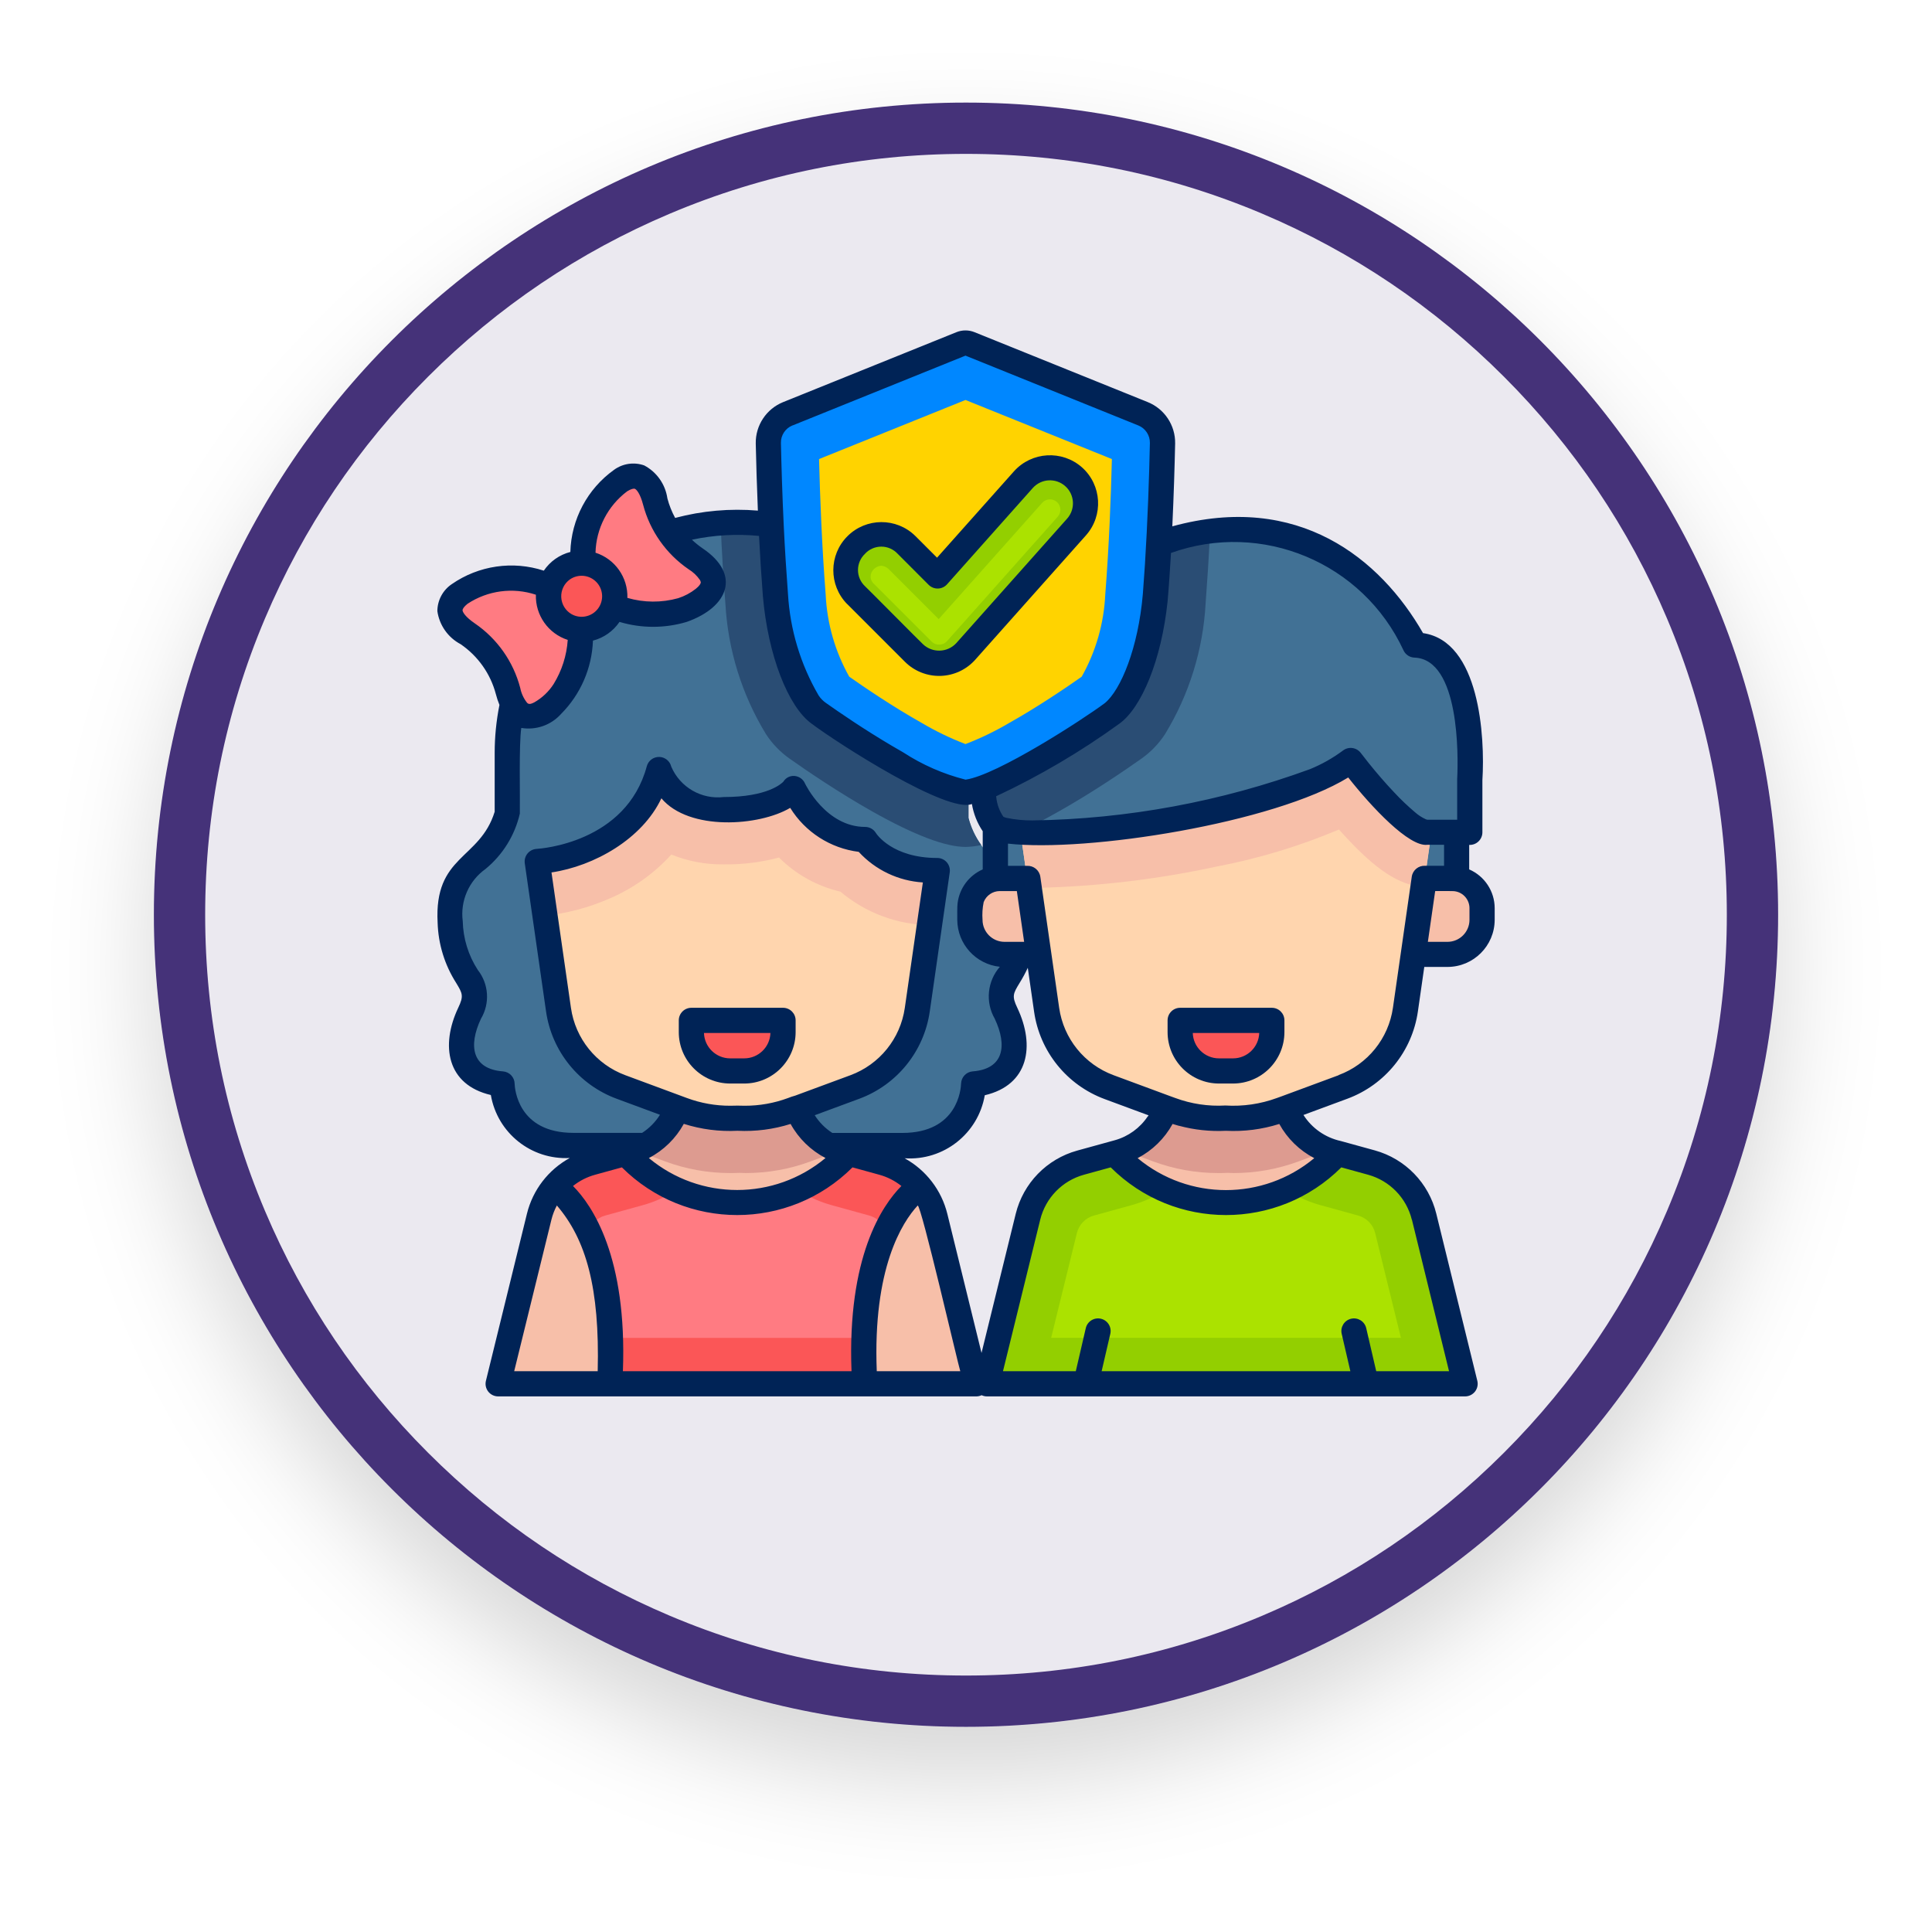
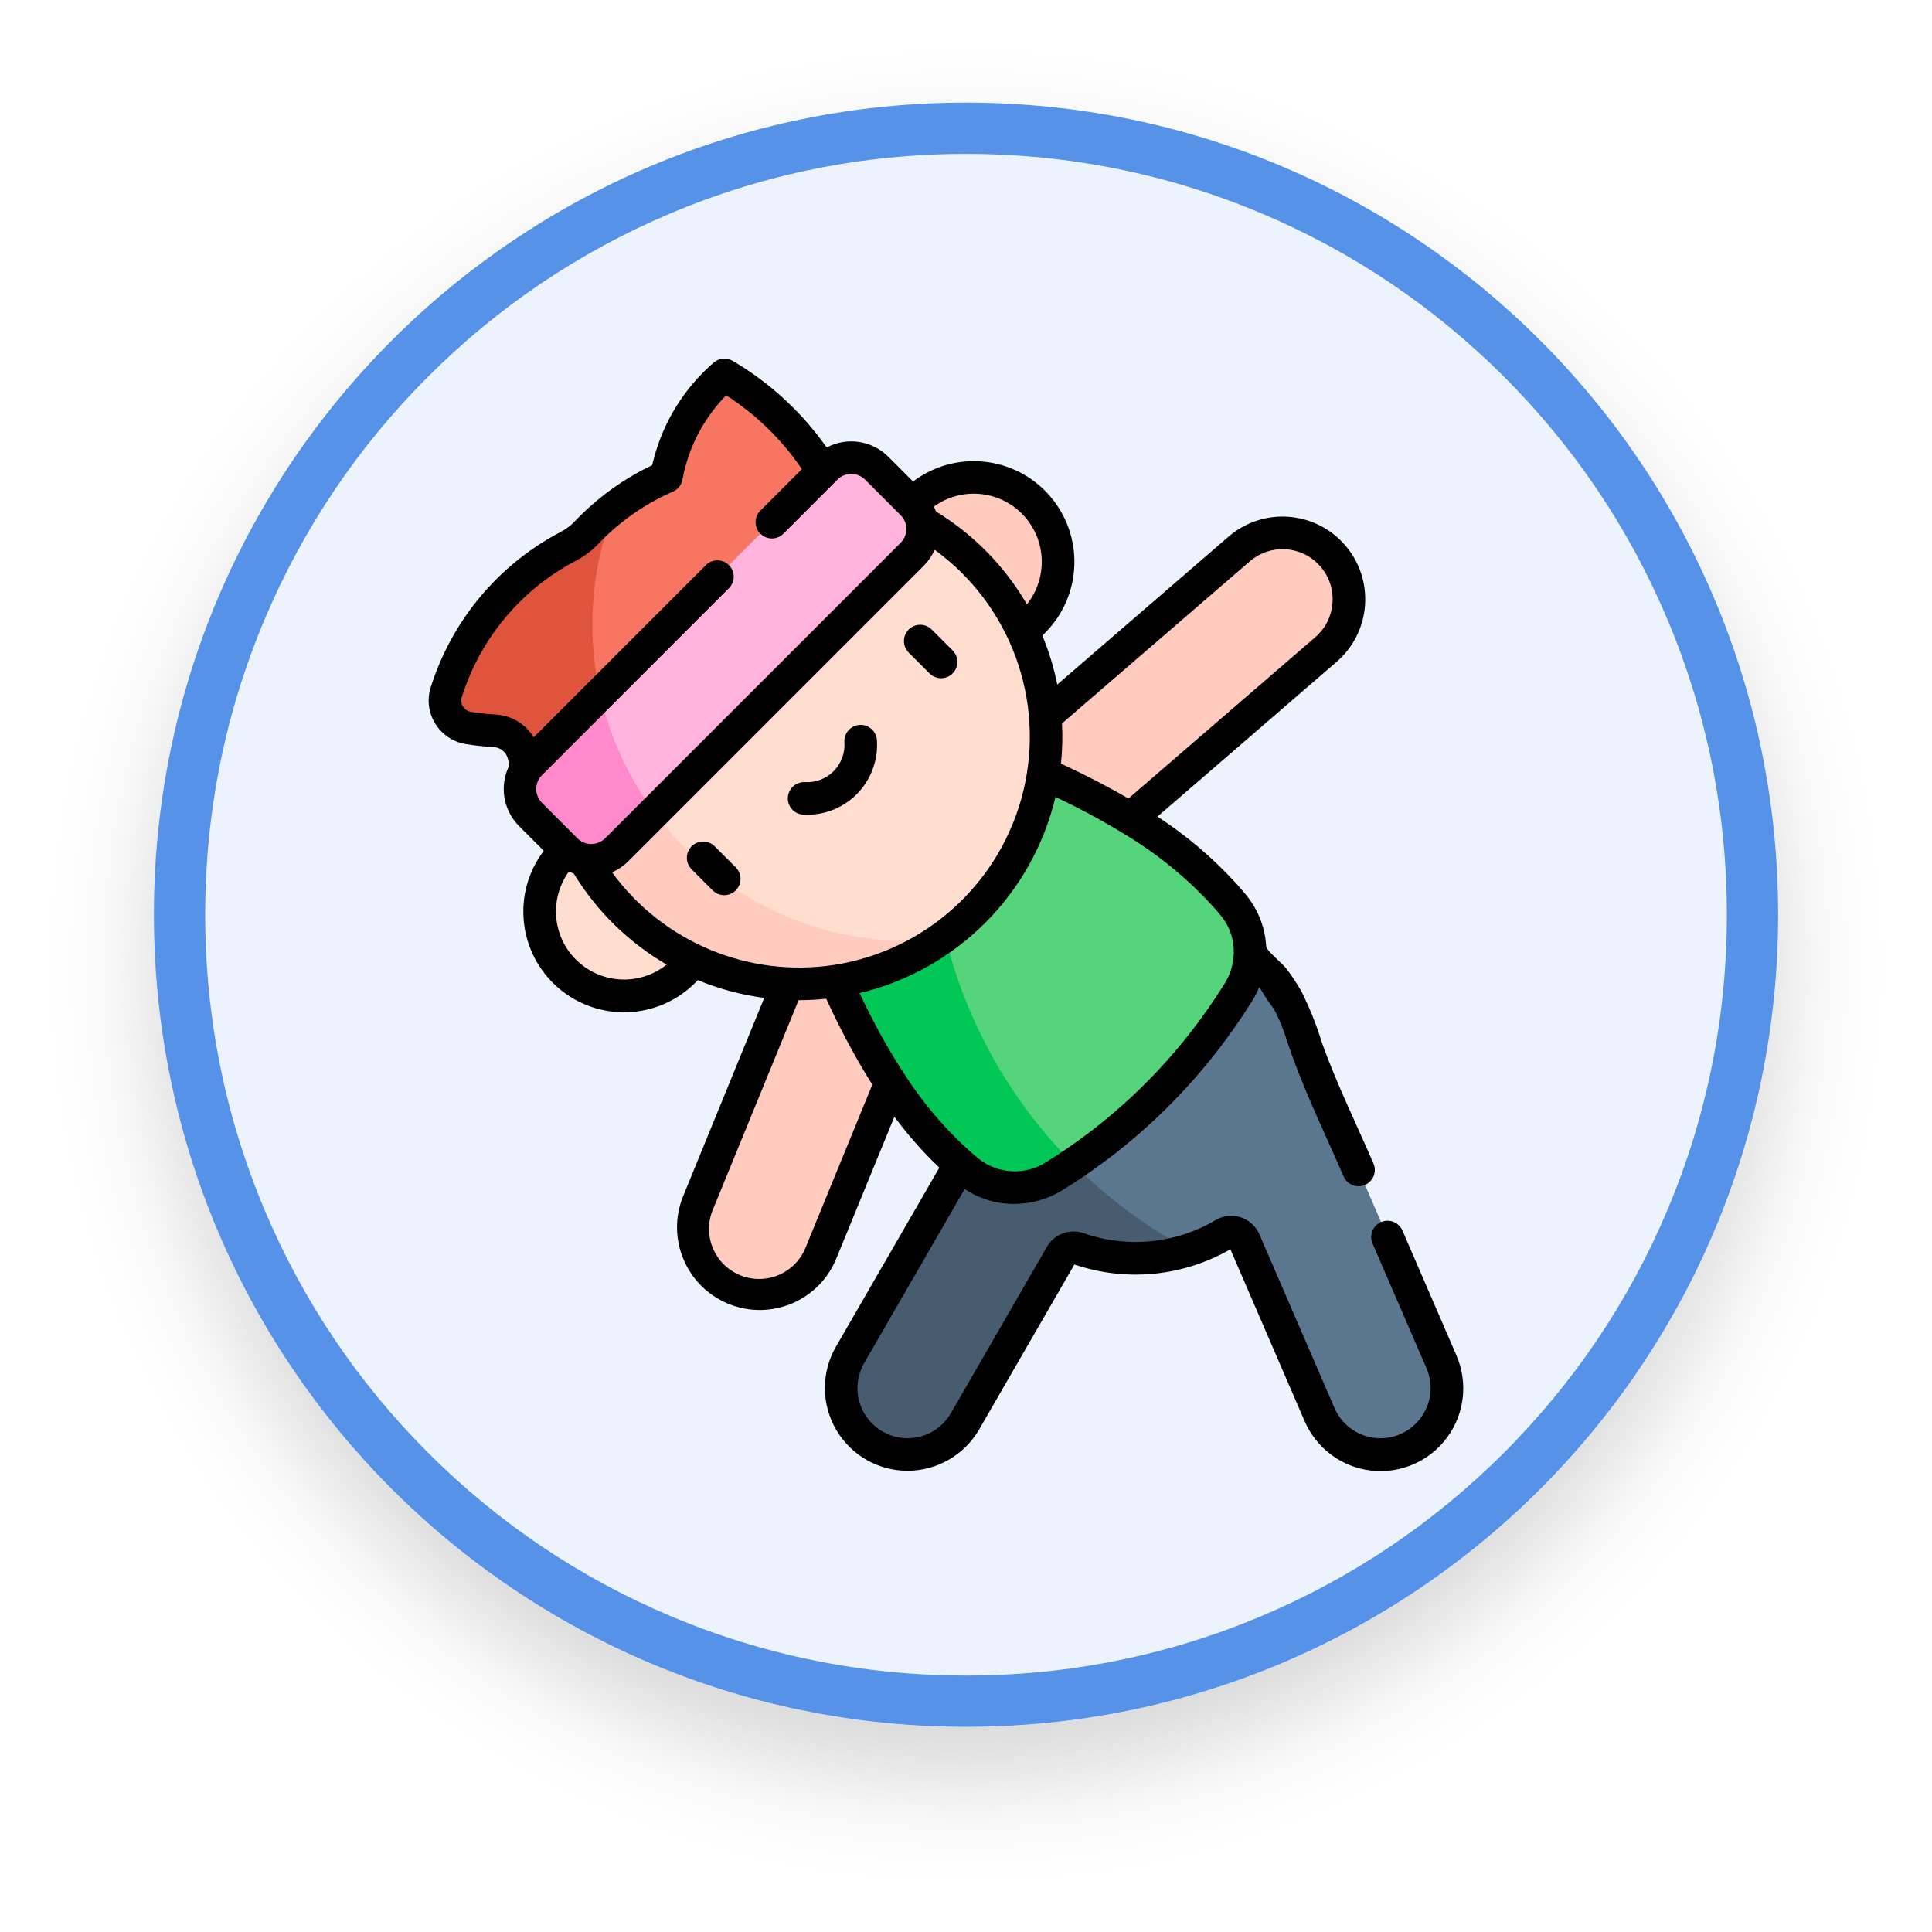
<svg xmlns="http://www.w3.org/2000/svg" width="113" height="113" viewBox="0 0 113 113">
  <defs>
    <filter id="Path_982547" x="0" y="0" width="113" height="113" filterUnits="userSpaceOnUse">
      <feOffset dy="3" input="SourceAlpha" />
      <feGaussianBlur stdDeviation="3" result="blur" />
      <feFlood flood-opacity="0.161" />
      <feComposite operator="in" in2="blur" />
      <feComposite in="SourceGraphic" />
    </filter>
  </defs>
-   <g id="Group_1208196" data-name="Group 1208196" transform="translate(-1112 -5627.425)">
-     <g id="Group_1208038" data-name="Group 1208038">
-       <g id="Group_1202104" data-name="Group 1202104" transform="translate(0 -1149.226)">
-         <g id="Group_1201923" data-name="Group 1201923" transform="translate(-4174.49 4856.378)">
-           <g id="Group_1176928" data-name="Group 1176928" transform="translate(5295.49 1926.273)">
-             <g id="Group_1172322" data-name="Group 1172322" transform="translate(0 0)">
-               <g id="Group_1164700" data-name="Group 1164700">
-                 <g id="Group_1160931" data-name="Group 1160931">
-                   <g id="Group_1160749" data-name="Group 1160749">
-                     <g id="Group_1158891" data-name="Group 1158891">
-                       <g id="Group_1157406" data-name="Group 1157406">
-                         <g id="Group_1155793" data-name="Group 1155793">
-                           <g id="Group_1154704" data-name="Group 1154704">
-                             <g id="Group_1150790" data-name="Group 1150790">
-                               <g id="Group_1154214" data-name="Group 1154214">
-                                 <g id="Group_1152583" data-name="Group 1152583">
-                                   <g id="Group_1146973" data-name="Group 1146973">
-                                     <g id="Group_1146954" data-name="Group 1146954">
-                                       <g transform="matrix(1, 0, 0, 1, -9, -6)" filter="url(#Path_982547)">
-                                         <g id="Path_982547-2" data-name="Path 982547" transform="translate(9 6)" fill="#ebe9f0">
-                                           <path d="M 47.5 93.5 C 41.289 93.5 35.265 92.284 29.595 89.886 C 24.118 87.569 19.198 84.252 14.973 80.027 C 10.748 75.802 7.431 70.882 5.114 65.405 C 2.716 59.735 1.5 53.711 1.5 47.5 C 1.5 41.289 2.716 35.265 5.114 29.595 C 7.431 24.118 10.748 19.198 14.973 14.973 C 19.198 10.748 24.118 7.431 29.595 5.114 C 35.265 2.716 41.289 1.5 47.5 1.5 C 53.711 1.5 59.735 2.716 65.405 5.114 C 70.882 7.431 75.802 10.748 80.027 14.973 C 84.252 19.198 87.569 24.118 89.886 29.595 C 92.284 35.265 93.5 41.289 93.5 47.5 C 93.5 53.711 92.284 59.735 89.886 65.405 C 87.569 70.882 84.252 75.802 80.027 80.027 C 75.802 84.252 70.882 87.569 65.405 89.886 C 59.735 92.284 53.711 93.5 47.5 93.5 Z" stroke="none" />
-                                           <path d="M 47.5 3 C 41.491 3 35.664 4.176 30.18 6.496 C 24.881 8.737 20.122 11.946 16.034 16.034 C 11.946 20.121 8.737 24.881 6.496 30.179 C 4.176 35.664 3 41.491 3 47.5 C 3 53.509 4.176 59.336 6.496 64.82 C 8.737 70.119 11.946 74.878 16.034 78.966 C 20.122 83.054 24.881 86.263 30.18 88.504 C 35.664 90.824 41.491 92 47.5 92 C 53.509 92 59.336 90.824 64.821 88.504 C 70.119 86.263 74.878 83.054 78.966 78.966 C 83.054 74.878 86.263 70.119 88.504 64.82 C 90.824 59.336 92 53.509 92 47.5 C 92 41.491 90.824 35.664 88.504 30.179 C 86.263 24.881 83.054 20.121 78.966 16.034 C 74.878 11.946 70.119 8.737 64.821 6.496 C 59.336 4.176 53.509 3 47.5 3 M 47.5 0 C 73.734 0 95 21.266 95 47.5 C 95 73.733 73.734 95 47.5 95 C 21.266 95 7.62939453125e-06 73.733 7.62939453125e-06 47.5 C 7.62939453125e-06 21.266 21.266 0 47.5 0 Z" stroke="none" fill="#453179" />
-                                         </g>
-                                       </g>
-                                     </g>
-                                   </g>
-                                 </g>
-                               </g>
+   <g id="Group_1208535" data-name="Group 1208535" transform="translate(-1216 -9101)">
+     <g id="Group_1208479" data-name="Group 1208479">
+       <g id="Group_1208179" data-name="Group 1208179" transform="translate(0 6278.857)">
+         <g id="Group_1207724" data-name="Group 1207724" transform="translate(-1 752.362)">
+           <g id="Group_1207257" data-name="Group 1207257" transform="translate(0 -8747.046)">
+             <g id="Group_1204128" data-name="Group 1204128" transform="translate(0 6976.49)">
+               <g id="Group_1203961" data-name="Group 1203961" transform="translate(0.44 1899.461)">
+                 <g id="Group_1203500" data-name="Group 1203500" transform="translate(0 -197.72)">
+                   <g id="Group_1202592" data-name="Group 1202592" transform="translate(1225.561 2144.596)">
+                     <g id="Group_1172010" data-name="Group 1172010" transform="translate(0)">
+                       <g id="Group_1171046" data-name="Group 1171046">
+                         <g id="Group_1148525" data-name="Group 1148525">
+                           <g transform="matrix(1, 0, 0, 1, -9, -6)" filter="url(#Path_982547)">
+                             <g id="Path_982547-2" data-name="Path 982547" transform="translate(9 6)" fill="#edf3fc">
+                               <path d="M 47.5 93.5 C 41.289 93.5 35.265 92.284 29.595 89.886 C 24.118 87.569 19.198 84.252 14.973 80.027 C 10.748 75.802 7.431 70.882 5.114 65.405 C 2.716 59.735 1.5 53.711 1.5 47.5 C 1.5 41.289 2.716 35.265 5.114 29.595 C 7.431 24.118 10.748 19.198 14.973 14.973 C 19.198 10.748 24.118 7.431 29.595 5.114 C 35.265 2.716 41.289 1.5 47.5 1.5 C 53.711 1.5 59.735 2.716 65.405 5.114 C 70.882 7.431 75.802 10.748 80.027 14.973 C 84.252 19.198 87.569 24.118 89.886 29.595 C 92.284 35.265 93.5 41.289 93.5 47.5 C 93.5 53.711 92.284 59.735 89.886 65.405 C 87.569 70.882 84.252 75.802 80.027 80.027 C 75.802 84.252 70.882 87.569 65.405 89.886 C 59.735 92.284 53.711 93.5 47.5 93.5 Z" stroke="none" />
+                               <path d="M 47.5 3 C 41.491 3 35.664 4.176 30.18 6.496 C 24.881 8.737 20.122 11.946 16.034 16.034 C 11.946 20.122 8.737 24.881 6.496 30.18 C 4.176 35.664 3 41.491 3 47.5 C 3 53.509 4.176 59.336 6.496 64.82 C 8.737 70.119 11.946 74.878 16.034 78.966 C 20.122 83.054 24.881 86.263 30.18 88.504 C 35.664 90.824 41.491 92 47.5 92 C 53.509 92 59.336 90.824 64.82 88.504 C 70.119 86.263 74.878 83.054 78.966 78.966 C 83.054 74.878 86.263 70.119 88.504 64.82 C 90.824 59.336 92 53.509 92 47.5 C 92 41.491 90.824 35.664 88.504 30.18 C 86.263 24.881 83.054 20.122 78.966 16.034 C 74.878 11.946 70.119 8.737 64.82 6.496 C 59.336 4.176 53.509 3 47.5 3 M 47.5 0 C 73.734 0 95 21.266 95 47.5 C 95 73.734 73.734 95 47.5 95 C 21.266 95 0 73.734 0 47.5 C 0 21.266 21.266 0 47.5 0 Z" stroke="none" fill="#5692e8" />
                            </g>
                          </g>
                        </g>
                      </g>
                    </g>
                  </g>
                </g>
              </g>
            </g>
          </g>
        </g>
      </g>
-       <g id="kids_15540132" transform="translate(1133.581 5644.825)">
-         <g id="Group_1208036" data-name="Group 1208036" transform="translate(4.736 2.917)">
-           <g id="Group_1208032" data-name="Group 1208032" transform="translate(0 7.783)">
-             <path id="Path_1051953" data-name="Path 1051953" d="M43.666,118.859c-.228,3.6-2.124,3.3-1.138,5.344s.455,3.943-1.9,4.133a3.794,3.794,0,0,1-4.171,3.6H17.217a3.794,3.794,0,0,1-4.171-3.6c-2.351-.19-2.882-2.086-1.9-4.133s-.909-1.744-1.137-5.344,2.5-3.226,3.339-6.335v-3.547a13.488,13.488,0,0,1,26.975,0v3.547c.836,3.11,3.566,2.737,3.339,6.335Z" transform="translate(-10 -92.783)" fill="#417195" />
-             <path id="Path_1051954" data-name="Path 1051954" d="M70.753,217.4c-2.808,0-4.179-2.958-4.179-2.958s-.825,1.213-4.086,1.213-3.792-2.351-3.792-2.351c-1.365,5.081-7.122,5.384-7.122,5.384l1.244,8.663a5.686,5.686,0,0,0,3.655,4.525l3.6,1.334a8.016,8.016,0,0,0,3.234.485,8.016,8.016,0,0,0,3.234-.485l3.6-1.334a5.686,5.686,0,0,0,3.655-4.525l1.168-8.135c-3.137,0-4.221-1.816-4.221-1.816Z" transform="translate(-46.473 -196.144)" fill="#ffd5ae" />
-             <path id="Path_1051955" data-name="Path 1051955" d="M70.752,217.4c-2.808,0-4.179-2.958-4.179-2.958s-.825,1.213-4.086,1.213-3.792-2.351-3.792-2.351c-1.365,5.081-7.122,5.384-7.122,5.384l.419,2.92a12.892,12.892,0,0,0,3.819-1.012,10.448,10.448,0,0,0,3.611-2.572,7.847,7.847,0,0,0,3.064.576,11.934,11.934,0,0,0,3.234-.4,7.454,7.454,0,0,0,3.59,1.994,8.326,8.326,0,0,0,5.241,1.961l.422-2.935c-3.137,0-4.221-1.816-4.221-1.816Z" transform="translate(-46.473 -196.144)" fill="#f7bfa9" />
-             <path id="Path_1051956" data-name="Path 1051956" d="M125.08,332.9h5.362v.689a2.27,2.27,0,0,1-2.269,2.269h-.824a2.27,2.27,0,0,1-2.269-2.269V332.9Z" transform="translate(-110.96 -301.061)" fill="#fb5657" />
-             <g id="Group_1208029" data-name="Group 1208029" transform="translate(2.818 36.965)">
-               <path id="Path_1051957" data-name="Path 1051957" d="M58.529,381.052a4.357,4.357,0,0,0-3.074-3.161l-2.2-.607a4.144,4.144,0,0,1-2.795-2.583l-.277.1a8.014,8.014,0,0,1-3.234.485,8.014,8.014,0,0,1-3.234-.485l-.276-.1a4.144,4.144,0,0,1-2.794,2.583l-2.2.607a4.357,4.357,0,0,0-3.074,3.161l-2.4,9.776H60.93l-2.4-9.776Z" transform="translate(-32.964 -374.7)" fill="#fb5657" />
-               <path id="Path_1051958" data-name="Path 1051958" d="M63.572,412.226l1.506-6.129a1.414,1.414,0,0,1,1-1.025l2.2-.607a7.09,7.09,0,0,0,3.315-2.018,10.965,10.965,0,0,0,1.754.141c.15,0,.3,0,.452-.009s.3.009.452.009a10.954,10.954,0,0,0,1.756-.141,7.09,7.09,0,0,0,3.316,2.018l2.2.607a1.414,1.414,0,0,1,1,1.025l1.506,6.129H63.572Z" transform="translate(-59.817 -399.042)" fill="#ff7b82" />
-               <path id="Path_1051959" data-name="Path 1051959" d="M103.862,374.7l-.277.1a11.014,11.014,0,0,1-6.468,0l-.276-.1a4.144,4.144,0,0,1-2.794,2.583l-.209.058a8.761,8.761,0,0,0,13.029,0l-.209-.058a4.144,4.144,0,0,1-2.795-2.583Z" transform="translate(-86.369 -374.7)" fill="#f7bfa9" />
-               <path id="Path_1051960" data-name="Path 1051960" d="M110.1,374.7l-.277.1a11.015,11.015,0,0,1-6.468,0l-.276-.1a4.147,4.147,0,0,1-2.132,2.337l1.425.527a10.926,10.926,0,0,0,3.8.681c.15,0,.3,0,.452-.009s.3.009.452.009h0a10.926,10.926,0,0,0,3.8-.681l1.383-.512A4.146,4.146,0,0,1,110.1,374.7Z" transform="translate(-92.602 -374.7)" fill="#dd9b90" />
-             </g>
-             <g id="Group_1208030" data-name="Group 1208030">
-               <path id="Path_1051961" data-name="Path 1051961" d="M74.984,81.068s3.13,1.262,5.293-.468c1.082-.865.441-1.7-.471-2.327a5.84,5.84,0,0,1-2.36-3.348c-.28-1.068-.855-1.954-2.033-1.227-2.357,1.456-2.221,4.827-2.221,4.827Z" transform="translate(-65.438 -73.432)" fill="#ff7b82" />
-               <path id="Path_1051962" data-name="Path 1051962" d="M17.652,125.191s.136,3.372-2.221,4.827c-1.178.728-1.753-.158-2.033-1.227a5.84,5.84,0,0,0-2.36-3.348c-.912-.623-1.553-1.462-.471-2.327,2.164-1.73,5.293-.468,5.293-.468Z" transform="translate(-10 -116.219)" fill="#ff7b82" />
-               <circle id="Ellipse_13438" data-name="Ellipse 13438" cx="1.94" cy="1.94" r="1.94" transform="translate(5.764 5.092)" fill="#fb5657" />
-             </g>
-             <g id="Group_1208031" data-name="Group 1208031" transform="translate(2.817 41.564)">
-               <path id="Path_1051963" data-name="Path 1051963" d="M39.485,423.719H32.96l2.4-9.776a4.343,4.343,0,0,1,.886-1.752s3.815,2.211,3.237,11.529Z" transform="translate(-32.96 -412.19)" fill="#f7bfa9" />
-               <path id="Path_1051964" data-name="Path 1051964" d="M213.819,423.719h-6.525c-.578-9.318,3.237-11.529,3.237-11.529a4.343,4.343,0,0,1,.886,1.752Z" transform="translate(-185.851 -412.19)" fill="#f7bfa9" />
-             </g>
+       <g id="triangle_10910805" transform="translate(1223.199 9121.977)">
+         <g id="Group_1208477" data-name="Group 1208477" transform="translate(18.824 0.951)">
+           <path id="Path_1053067" data-name="Path 1053067" d="M141.666,281.9l-.728-.3a3.491,3.491,0,0,1-1.908-4.553l6.8-16.612,7.189,2.944L146.22,280A3.491,3.491,0,0,1,141.666,281.9Z" transform="translate(-124.361 -228.304)" fill="#ffcbbe" />
+           <g id="Group_1208472" data-name="Group 1208472" transform="translate(23.174 31.339)">
+             <path id="Path_1053068" data-name="Path 1053068" d="M242.875,280.545l-7.962-18.415a10.166,10.166,0,1,0-19.489,5.652l-7.138,12.364a3.884,3.884,0,0,0,1.422,5.306h0a3.884,3.884,0,0,0,5.306-1.422l5.616-9.728a.836.836,0,0,1,1-.372,10.175,10.175,0,0,0,8.538-.85.835.835,0,0,1,1.187.394l4.391,10.155a3.884,3.884,0,0,0,5.106,2.024h0A3.884,3.884,0,0,0,242.875,280.545Z" transform="translate(-207.764 -254.167)" fill="#5b778f" />
+             <path id="Path_1053069" data-name="Path 1053069" d="M215.544,304.605a10.042,10.042,0,0,0-.706,3.19,10.169,10.169,0,0,0,.586,4.016l-7.138,12.364a3.884,3.884,0,0,0,1.422,5.306h0a3.884,3.884,0,0,0,5.306-1.422l5.616-9.728a.836.836,0,0,1,1-.372,10.19,10.19,0,0,0,6.484.078A28.629,28.629,0,0,1,215.544,304.605Z" transform="translate(-207.764 -298.197)" fill="#485c70" />
          </g>
-           <g id="Group_1208033" data-name="Group 1208033" transform="translate(30.414 10.905)">
-             <path id="Path_1051965" data-name="Path 1051965" d="M291.539,381.052a4.357,4.357,0,0,0-3.074-3.161l-2.2-.607a4.144,4.144,0,0,1-2.795-2.583l-.277.1a11.015,11.015,0,0,1-6.468,0l-.276-.1a4.143,4.143,0,0,1-2.794,2.583l-2.2.607a4.357,4.357,0,0,0-3.074,3.161l-2.4,9.776H293.94l-2.4-9.776Z" transform="translate(-264.98 -340.857)" fill="#93cf00" />
-             <path id="Path_1051966" data-name="Path 1051966" d="M296.582,412.226l1.506-6.129a1.414,1.414,0,0,1,1-1.025l2.2-.607a7.092,7.092,0,0,0,3.315-2.018,10.965,10.965,0,0,0,1.755.141c.15,0,.3,0,.452-.009s.3.009.452.009a10.967,10.967,0,0,0,1.756-.141,7.092,7.092,0,0,0,3.316,2.018l2.2.607a1.414,1.414,0,0,1,1,1.025l1.506,6.129H296.582Z" transform="translate(-291.833 -365.2)" fill="#abe200" />
-             <path id="Path_1051967" data-name="Path 1051967" d="M295.275,213.185c-1.289,0-4.483-4.2-4.483-4.2-4.038,3.211-19.271,5.1-20.771,3.868l-.01-.01V215.9a1.74,1.74,0,0,1,.248-.02h1.6a2.023,2.023,0,0,1,2.023,2.023v.05h19.238v-.05a2.023,2.023,0,0,1,2.023-2.023h1.6a1.739,1.739,0,0,1,.248.02v-2.72h-1.711Z" transform="translate(-268.522 -195.471)" fill="#417195" />
-             <path id="Path_1051968" data-name="Path 1051968" d="M292.033,113.523s.544-7.811-3.207-7.887c0,0-4.509-9.859-15.43-5.764s-10.712,15.062-9.1,16.381c1.5,1.227,16.734-.657,20.771-3.868,0,0,3.194,4.2,4.483,4.2h2.483v-3.067Z" transform="translate(-262.797 -98.876)" fill="#417195" />
-             <path id="Path_1051969" data-name="Path 1051969" d="M259.615,265.255h1.6a2.024,2.024,0,0,1,2.023,2.023V269.7H259.9a2.024,2.024,0,0,1-2.023-2.023v-.683A1.737,1.737,0,0,1,259.615,265.255Z" transform="translate(-257.879 -244.841)" fill="#f7bfa9" />
-             <path id="Path_1051970" data-name="Path 1051970" d="M2.023,0H5.358V2.419A2.024,2.024,0,0,1,3.334,4.443h-1.6A1.737,1.737,0,0,1,0,2.706V2.023A2.024,2.024,0,0,1,2.023,0Z" transform="translate(29.953 24.857) rotate(180)" fill="#f7bfa9" />
-             <path id="Path_1051971" data-name="Path 1051971" d="M301.554,208.979c-3.439,2.734-15,4.506-19.276,4.214l1.488,10.364a5.686,5.686,0,0,0,3.655,4.525l3.6,1.334a11.015,11.015,0,0,0,6.468,0l3.6-1.334a5.686,5.686,0,0,0,3.655-4.525l1.49-10.373h-.206c-1.289,0-4.483-4.2-4.483-4.2Z" transform="translate(-279.284 -195.47)" fill="#ffd5ae" />
-             <path id="Path_1051972" data-name="Path 1051972" d="M306.243,213.185h-.206c-1.289,0-4.483-4.2-4.483-4.2-3.439,2.734-15,4.506-19.276,4.214l.426,2.967c.195.006.4.009.607.009a55.486,55.486,0,0,0,10.356-1.234,35.675,35.675,0,0,0,7.2-2.174q.135.151.274.3c1.889,2.07,3.266,2.972,4.684,3.055Z" transform="translate(-279.284 -195.471)" fill="#f7bfa9" />
-             <path id="Path_1051973" data-name="Path 1051973" d="M358.089,332.9h5.362v.689a2.27,2.27,0,0,1-2.269,2.269h-.824a2.27,2.27,0,0,1-2.269-2.269Z" transform="translate(-345.794 -304.183)" fill="#fb5657" />
-             <path id="Path_1051974" data-name="Path 1051974" d="M336.871,374.7l-.277.1a11.015,11.015,0,0,1-6.468,0l-.276-.1a4.144,4.144,0,0,1-2.794,2.583l-.209.058a8.761,8.761,0,0,0,13.028,0l-.209-.058A4.144,4.144,0,0,1,336.871,374.7Z" transform="translate(-318.384 -340.857)" fill="#f7bfa9" />
-             <path id="Path_1051975" data-name="Path 1051975" d="M342.98,374.7l-.277.1a11.014,11.014,0,0,1-6.468,0l-.276-.1a4.146,4.146,0,0,1-2.149,2.345l1.4.519a10.927,10.927,0,0,0,3.8.681c.15,0,.3,0,.452-.009s.3.009.452.009a10.925,10.925,0,0,0,3.8-.681l1.4-.52A4.147,4.147,0,0,1,342.98,374.7Z" transform="translate(-324.494 -340.857)" fill="#dd9b90" />
+           <path id="Path_1053070" data-name="Path 1053070" d="M298.281,80.158l.514.595a3.491,3.491,0,0,1-.36,4.924L283.889,98.241l-5.078-5.878L293.357,79.8A3.491,3.491,0,0,1,298.281,80.158Z" transform="translate(-246.61 -69.871)" fill="#ffcbbe" />
+           <g id="Group_1208473" data-name="Group 1208473" transform="translate(21.941 22.381)">
+             <path id="Path_1053071" data-name="Path 1053071" d="M222.527,197.39a33.276,33.276,0,0,1-10.732,10.732,4.349,4.349,0,0,1-5.051-.253c-3.777-3.069-6.434-7.81-8.681-13.333a33.287,33.287,0,0,1,10.879-10.879c5.523,2.248,10.264,4.9,13.333,8.681A4.349,4.349,0,0,1,222.527,197.39Z" transform="translate(-198.062 -183.657)" fill="#55d47b" />
+             <path id="Path_1053072" data-name="Path 1053072" d="M204.558,209.449c0-.14,0-.279.005-.419a33.351,33.351,0,0,0-6.5,7.656c2.248,5.523,4.9,10.265,8.681,13.333a4.349,4.349,0,0,0,5.051.253c.365-.228.722-.464,1.076-.7A28.418,28.418,0,0,1,204.558,209.449Z" transform="translate(-198.062 -205.806)" fill="#00c755" />
          </g>
-           <g id="Group_1208035" data-name="Group 1208035" transform="translate(15.835 0)">
-             <path id="Path_1051976" data-name="Path 1051976" d="M272.818,112.836a5.289,5.289,0,0,0,1.389-1.438,16.385,16.385,0,0,0,2.375-7.652c.1-1.319.185-2.665.247-3.954a15.662,15.662,0,0,0-3.433.884c-10.921,4.1-10.712,15.062-9.1,16.381a1.889,1.889,0,0,0,.844.277,26.071,26.071,0,0,0,2.837-1.407c1.994-1.122,3.889-2.418,4.841-3.091Z" transform="translate(-248.219 -88.775)" fill="#2a4d74" />
-             <path id="Path_1051977" data-name="Path 1051977" d="M154.3,114.107a4.728,4.728,0,0,1-.744-1.582v-3.547A13.487,13.487,0,0,0,140.063,95.49q-.507,0-1,.037c.065,1.437.153,2.958.27,4.445a16.381,16.381,0,0,0,2.375,7.651,5.282,5.282,0,0,0,1.389,1.438c.951.672,2.846,1.968,4.841,3.091,2.437,1.372,4.267,2.067,5.442,2.067a4.4,4.4,0,0,0,.92-.113Z" transform="translate(-139.059 -85.001)" fill="#2a4d74" />
-             <path id="Path_1051978" data-name="Path 1051978" d="M173.329,36.274c-.041,0-1.032-.019-4-1.689-1.88-1.058-3.68-2.29-4.586-2.93a2.353,2.353,0,0,1-.62-.639,13.417,13.417,0,0,1-1.908-6.278c-.253-3.209-.365-6.6-.415-8.879a1.823,1.823,0,0,1,1.135-1.72l10.142-4.092a.667.667,0,0,1,.5,0l10.142,4.092a1.822,1.822,0,0,1,1.135,1.72c-.049,2.279-.161,5.669-.415,8.879a13.417,13.417,0,0,1-1.908,6.278,2.353,2.353,0,0,1-.62.639c-.906.64-2.706,1.872-4.586,2.93-2.965,1.669-3.956,1.689-4,1.689Z" transform="translate(-159.012 -10)" fill="#0087ff" />
-             <path id="Path_1051979" data-name="Path 1051979" d="M194.515,55.169a16.988,16.988,0,0,1-2.553-1.233c-1.708-.961-3.361-2.086-4.245-2.708a10.794,10.794,0,0,1-1.378-4.8c-.22-2.791-.332-5.735-.388-7.929l8.564-3.455,8.564,3.455c-.056,2.193-.167,5.136-.388,7.929a10.8,10.8,0,0,1-1.378,4.8c-.884.622-2.537,1.747-4.245,2.708a17.01,17.01,0,0,1-2.553,1.233Z" transform="translate(-180.198 -31.967)" fill="#ffd300" />
-             <g id="Group_1208034" data-name="Group 1208034" transform="translate(7.294 7.417)">
-               <path id="Path_1051980" data-name="Path 1051980" d="M211.856,70.98a2.081,2.081,0,0,0-2.939.17L203.9,76.785l-1.83-1.83a2.082,2.082,0,0,0-2.944,2.944l3.39,3.39a2.094,2.094,0,0,0,3.027-.088l6.483-7.282a2.082,2.082,0,0,0-.17-2.939Z" transform="translate(-198.507 -70.453)" fill="#93cf00" />
-               <path id="Path_1051981" data-name="Path 1051981" d="M214.511,90.948a.561.561,0,0,1-.406-.151l-3.387-3.387a.569.569,0,0,1-.166-.661.686.686,0,0,1,.575-.413.7.7,0,0,1,.453.212l2.909,2.909,6.054-6.8a.609.609,0,1,1,.91.81l-6.5,7.305a.576.576,0,0,1-.438.175h0Z" transform="translate(-209.033 -80.981)" fill="#abe200" />
-             </g>
+           <circle id="Ellipse_13502" data-name="Ellipse 13502" cx="4.935" cy="4.935" r="4.935" transform="translate(5.544 26.449)" fill="#ffddcf" />
+           <circle id="Ellipse_13503" data-name="Ellipse 13503" cx="4.935" cy="4.935" r="4.935" transform="translate(25.996 5.997)" fill="#ffcbbe" />
+           <g id="Group_1208474" data-name="Group 1208474" transform="translate(6.244 6.697)">
+             <circle id="Ellipse_13504" data-name="Ellipse 13504" cx="14.461" cy="14.461" r="14.461" fill="#ffddcf" />
+             <path id="Path_1053073" data-name="Path 1053073" d="M95.413,130.722A18.518,18.518,0,0,1,76.895,112.2q0-.747.059-1.48a14.464,14.464,0,0,0,20.292,19.908Q96.341,130.72,95.413,130.722Z" transform="translate(-74.513 -104.306)" fill="#ffcbbe" />
+           </g>
+           <g id="Group_1208475" data-name="Group 1208475">
+             <path id="Path_1053074" data-name="Path 1053074" d="M47.088,12.549A16.48,16.48,0,0,0,41.71,7.5a10.166,10.166,0,0,0-3.216,5.181c-.069.257-.125.514-.175.77a14.42,14.42,0,0,0-4.43,3.026q-.122.122-.24.246a4.031,4.031,0,0,1-1.066.8,14.5,14.5,0,0,0-7.146,8.552,1.622,1.622,0,0,0,1.3,2.071,14.632,14.632,0,0,0,1.566.169,1.849,1.849,0,0,1,1.688,1.475,14.369,14.369,0,0,0,.931,2.832,15.5,15.5,0,0,0,6.192-3.9C39.865,25.97,41.4,22.679,41.444,20a1,1,0,0,1,.985-.985c2.677-.042,5.968-1.579,8.721-4.332q.2-.2.386-.4A14.389,14.389,0,0,0,47.088,12.549Z" transform="translate(-25.365 -7.5)" fill="#f77661" />
+             <path id="Path_1053075" data-name="Path 1053075" d="M33.991,75.241a18.465,18.465,0,0,1,1.313-6.86,14.528,14.528,0,0,0-1.415,1.242q-.122.122-.24.246a4.032,4.032,0,0,1-1.066.8,14.5,14.5,0,0,0-7.146,8.552,1.622,1.622,0,0,0,1.3,2.071,14.63,14.63,0,0,0,1.566.169,1.85,1.85,0,0,1,1.688,1.475,14.369,14.369,0,0,0,.931,2.832A14.689,14.689,0,0,0,35.74,83.1,18.445,18.445,0,0,1,33.991,75.241Z" transform="translate(-25.365 -60.646)" fill="#df543d" />
+           </g>
+           <g id="Group_1208476" data-name="Group 1208476" transform="translate(4.384 4.837)">
+             <path id="Path_1053076" data-name="Path 1053076" d="M82.817,51.23,65.531,68.516a2.1,2.1,0,0,1-2.964,0l-2.078-2.078a2.1,2.1,0,0,1,0-2.964L77.775,46.187a2.1,2.1,0,0,1,2.964,0l2.078,2.078A2.1,2.1,0,0,1,82.817,51.23Z" transform="translate(-59.874 -45.574)" fill="#ffb3dd" />
+             <path id="Path_1053077" data-name="Path 1053077" d="M64.565,154.38l-4.076,4.076a2.1,2.1,0,0,0,0,2.964l2.078,2.078a2.1,2.1,0,0,0,2.964,0l2.2-2.2A18.435,18.435,0,0,1,64.565,154.38Z" transform="translate(-59.875 -140.556)" fill="#ff89ca" />
          </g>
        </g>
-         <g id="Group_1208037" data-name="Group 1208037" transform="translate(4 1.926)">
-           <path id="Path_1051982" data-name="Path 1051982" d="M358.187,324.818h-5.362a.736.736,0,0,0-.736.736v.689a3.009,3.009,0,0,0,3.005,3.005h.824a3.009,3.009,0,0,0,3.005-3.005v-.689A.736.736,0,0,0,358.187,324.818Zm-2.269,2.958h-.824a1.535,1.535,0,0,1-1.532-1.485h3.888A1.535,1.535,0,0,1,355.918,327.776Z" transform="translate(-309.38 -285.2)" fill="#002356" />
-           <path id="Path_1051983" data-name="Path 1051983" d="M64.35,33.45V32.017a.738.738,0,0,0,.772-.736V28.237c.161-2.567-.165-8.133-3.471-8.607-2.494-4.35-7.289-8.273-14.665-6.245.086-1.822.136-3.522.165-4.847a2.562,2.562,0,0,0-1.6-2.419L35.413,2.027a1.411,1.411,0,0,0-1.05,0L24.222,6.119a2.563,2.563,0,0,0-1.6,2.419c.024,1.1.063,2.457.124,3.927a14.206,14.206,0,0,0-4.839.427,5.115,5.115,0,0,1-.453-1.142A2.6,2.6,0,0,0,16.1,9.822a1.912,1.912,0,0,0-1.772.261,6.114,6.114,0,0,0-2.55,4.8,2.674,2.674,0,0,0-1.552,1.094,6.113,6.113,0,0,0-5.38.786A1.913,1.913,0,0,0,4,18.346a2.6,2.6,0,0,0,1.358,1.93A5.12,5.12,0,0,1,7.422,23.2a4.937,4.937,0,0,0,.209.63,14.32,14.32,0,0,0-.279,2.8v3.447C6.479,32.9,3.8,32.6,4.015,36.567A6.935,6.935,0,0,0,5.1,40.091c.368.61.455.755.119,1.454-1.044,2.21-.665,4.5,1.909,5.1a4.439,4.439,0,0,0,4.617,3.684A5.1,5.1,0,0,0,9.24,53.585l-2.4,9.776a.736.736,0,0,0,.715.912H35.52a.735.735,0,0,0,.312-.07.735.735,0,0,0,.312.07h5.781s16.4,0,16.4,0H64.11a.736.736,0,0,0,.715-.912l-2.4-9.776a5.1,5.1,0,0,0-3.593-3.7l-1.992-.549a3.472,3.472,0,0,1-2.184-1.523l2.565-.949a6.417,6.417,0,0,0,4.129-5.11l.373-2.6h1.358a2.763,2.763,0,0,0,2.76-2.76v-.683A2.476,2.476,0,0,0,64.35,33.45ZM46.9,14.944a10.93,10.93,0,0,1,13.606,5.69.737.737,0,0,0,.654.429c2.627.113,2.558,5.728,2.487,7.1,0,.017,0,.034,0,.051v2.331H61.91a.43.43,0,0,1-.084-.021,2.523,2.523,0,0,1-.645-.417,14.007,14.007,0,0,1-1.213-1.156c-.522-.551-1.018-1.126-1.494-1.718q-.238-.3-.469-.6a.741.741,0,0,0-1.044-.131,8.787,8.787,0,0,1-1.922,1.084,49.406,49.406,0,0,1-16.231,3,7.3,7.3,0,0,1-1.52-.151l-.032-.009a.825.825,0,0,1-.148-.053,2.416,2.416,0,0,1-.418-1.14c0-.02-.007-.04-.01-.06A44.37,44.37,0,0,0,43.9,24.919c1.281-.928,2.449-3.7,2.809-7.138.083-.941.142-1.893.2-2.837Zm.477,33.5a8.818,8.818,0,0,0,2.745.294,8.851,8.851,0,0,0,3.121-.4,4.929,4.929,0,0,0,2.045,2,8.073,8.073,0,0,1-10.331,0,4.931,4.931,0,0,0,2.045-2c.125.037.249.076.375.111Zm-1.825-.554a3.416,3.416,0,0,1-1.929,1.4l-.211.058-1.992.549a5.1,5.1,0,0,0-3.593,3.7l-2,8.134-2-8.134a5.1,5.1,0,0,0-2.5-3.252,4.449,4.449,0,0,0,4.69-3.686c2.573-.6,2.952-2.895,1.909-5.1-.337-.7-.249-.844.119-1.454a8.309,8.309,0,0,0,.488-.9l.369,2.569a6.418,6.418,0,0,0,4.129,5.11l2.566.95c-.014.023-.028.046-.043.069ZM26.7,50.332a8.072,8.072,0,0,1-10.331,0,4.931,4.931,0,0,0,2.045-2,8.849,8.849,0,0,0,3.138.405,8.864,8.864,0,0,0,3.108-.4,4.926,4.926,0,0,0,2.04,1.993Zm-1.775-3.649a3.3,3.3,0,0,0-.412.138,7.236,7.236,0,0,1-2.538.452c-.281-.01-.563-.01-.843,0a7.232,7.232,0,0,1-2.537-.452l-3.6-1.334a4.946,4.946,0,0,1-3.182-3.939l-1.138-7.921c2.507-.372,5.309-1.963,6.428-4.336,1.62,1.927,5.73,1.633,7.534.559a5.521,5.521,0,0,0,4.007,2.573,5.559,5.559,0,0,0,3.752,1.789L31.34,41.549a4.946,4.946,0,0,1-3.182,3.939ZM14.793,50.877a9.547,9.547,0,0,0,13.488,0l1.569.432a3.614,3.614,0,0,1,1.291.657C30.006,53.11,27.97,56.113,28.223,62.8H14.851c.253-6.688-1.783-9.691-2.918-10.834a3.614,3.614,0,0,1,1.291-.657Zm23.526-13.19H37.173A1.289,1.289,0,0,1,35.886,36.4a3.768,3.768,0,0,1,.066-1.036,1.013,1.013,0,0,1,.935-.647h1.006ZM24.772,7.485,34.888,3.4,45,7.485a1.082,1.082,0,0,1,.674,1.022c-.035,1.82-.134,4.654-.289,7.1q-.055.87-.123,1.74c-.272,3.153-1.285,5.6-2.219,6.373-1.261.944-6.294,4.207-8.135,4.478l-.023,0a12.074,12.074,0,0,1-3.636-1.592c-.231-.13-.46-.263-.689-.4-1.592-.939-3.051-1.939-3.833-2.492a1.621,1.621,0,0,1-.428-.439,13.314,13.314,0,0,1-1.792-5.934c-.1-1.34-.181-2.6-.247-3.982-.087-1.824-.137-3.528-.166-4.855a1.082,1.082,0,0,1,.674-1.022ZM15.1,11.336c.238-.147.389-.172.451-.147.1.04.312.281.483.934a6.615,6.615,0,0,0,2.656,3.769,2.207,2.207,0,0,1,.661.621.346.346,0,0,1,.056.149c0,.067-.072.2-.29.375a3.283,3.283,0,0,1-1.032.55,5.426,5.426,0,0,1-2.971-.017,2.691,2.691,0,0,0-1.865-2.644,4.645,4.645,0,0,1,1.85-3.589Zm-3.352,5.156a1.2,1.2,0,1,1,.093,2.025,1.209,1.209,0,0,1-.093-2.025ZM6.189,19.06c-.558-.381-.713-.663-.717-.769,0-.067.072-.2.29-.375a4.62,4.62,0,0,1,4-.532,2.692,2.692,0,0,0,1.863,2.643,5.642,5.642,0,0,1-.825,2.581A3.252,3.252,0,0,1,9.67,23.679c-.129.063-.312.159-.425.023a2.037,2.037,0,0,1-.4-.872A6.593,6.593,0,0,0,6.189,19.06ZM8.519,45.982a.736.736,0,0,0-.677-.718c-1.814-.136-2.043-1.488-1.292-3.08a2.527,2.527,0,0,0-.185-2.853,5.482,5.482,0,0,1-.881-2.857,3.234,3.234,0,0,1,1.331-3.048,5.907,5.907,0,0,0,2.009-3.241c.018-1.026-.059-4.023.084-5.01a2.554,2.554,0,0,0,2.329-.82A6.416,6.416,0,0,0,13.1,20.069a2.7,2.7,0,0,0,1.553-1.095,6.866,6.866,0,0,0,3.931,0c2.436-.858,3.2-2.774.932-4.3h0a5.2,5.2,0,0,1-.628-.507,12.825,12.825,0,0,1,3.926-.222c.059,1.154.133,2.347.224,3.511.3,3.487,1.482,6.471,2.837,7.46,1.589,1.194,7.969,5.281,9.389,4.708a4.044,4.044,0,0,0,.633,1.592V33.45a2.49,2.49,0,0,0-1.468,1.963c-.033.2-.017.775-.021.987A2.779,2.779,0,0,0,36.9,39.145a2.629,2.629,0,0,0-.3,3.038h0c.751,1.592.521,2.944-1.292,3.08a.741.741,0,0,0-.677.714c-.01.3-.188,2.886-3.435,2.886H27.1a3.406,3.406,0,0,1-1.029-1.035l2.6-.961a6.417,6.417,0,0,0,4.129-5.11l1.168-8.135a.736.736,0,0,0-.729-.841c-2.621,0-3.545-1.389-3.593-1.464a.736.736,0,0,0-.628-.352c-2.292,0-3.5-2.508-3.511-2.531a.739.739,0,0,0-.621-.45.693.693,0,0,0-.648.333c-.092.1-.913.9-3.484.9a2.964,2.964,0,0,1-3.074-1.777h0a.738.738,0,0,0-1.429-.029c-1.207,4.491-6.237,4.827-6.449,4.839a.741.741,0,0,0-.69.84l1.244,8.663a6.417,6.417,0,0,0,4.129,5.11l2.534.938a3.4,3.4,0,0,1-1.043,1.058H11.953c-3.246,0-3.425-2.591-3.435-2.882Zm2.152,7.954a3.609,3.609,0,0,1,.318-.83C12.7,55.1,13.5,57.929,13.378,62.8H8.493ZM29.7,62.8c-.239-6.036,1.491-8.715,2.392-9.69.2-.066,2.38,9.378,2.493,9.69Zm31.3-8.864L63.171,62.8H58.912l-.585-2.519a.736.736,0,1,0-1.434.333L57.4,62.8H42.852l.507-2.186a.736.736,0,1,0-1.434-.333L41.341,62.8H37.082l2.178-8.864a3.624,3.624,0,0,1,2.554-2.627l1.569-.432a9.547,9.547,0,0,0,13.488,0l1.569.432a3.624,3.624,0,0,1,2.554,2.627Zm-4.285-8.449-3.327,1.231-.277.1a7.415,7.415,0,0,1-3.02.441,7.249,7.249,0,0,1-2.937-.441l-.276-.1s-3.327-1.232-3.328-1.232a4.946,4.946,0,0,1-3.182-3.939l-.464-3.23-.638-4.441a.747.747,0,0,0-.775-.634H37.375v-1.3c4.627.518,15.52-1.189,19.9-3.869,1.364,1.732,3.565,4.078,4.63,3.937h.975v1.228H61.769a.747.747,0,0,0-.777.634l-.638,4.441-.464,3.229a4.946,4.946,0,0,1-3.182,3.939ZM64.367,36.4a1.289,1.289,0,0,1-1.287,1.287H61.933l.427-2.97c.108,0,1.082-.011,1.161.013a1,1,0,0,1,.846.987Z" transform="translate(-4 -1.926)" fill="#002356" />
-           <path id="Path_1051984" data-name="Path 1051984" d="M125.178,324.818h-5.362a.736.736,0,0,0-.736.736v.689a3.009,3.009,0,0,0,3.005,3.005h.824a3.009,3.009,0,0,0,3.005-3.005v-.689a.736.736,0,0,0-.736-.736Zm-2.269,2.958h-.824a1.535,1.535,0,0,1-1.532-1.485h3.888a1.535,1.535,0,0,1-1.532,1.485Z" transform="translate(-104.96 -285.2)" fill="#002356" />
-           <path id="Path_1051985" data-name="Path 1051985" d="M193.366,70.114l3.385,3.385a2.83,2.83,0,0,0,4.107-.119l6.478-7.276a2.821,2.821,0,0,0-.231-3.978h0a2.831,2.831,0,0,0-3.978.231l-4.5,5.052-1.278-1.278a2.818,2.818,0,0,0-3.985,3.985Zm1.049-2.936a1.3,1.3,0,0,1,1.906,0L198.14,69a.74.74,0,0,0,1.07-.031l5.016-5.634a1.345,1.345,0,0,1,2.01,1.789l-6.493,7.293a1.369,1.369,0,0,1-1.935.056c-.018,0-3.373-3.389-3.389-3.39a1.3,1.3,0,0,1,0-1.906Z" transform="translate(-169.402 -54.117)" fill="#002356" />
+         <g id="Group_1208478" data-name="Group 1208478" transform="translate(17.872 -0.002)">
+           <path id="Path_1053078" data-name="Path 1053078" d="M138.461,222.685a.953.953,0,1,0-1.347,1.348l1.219,1.219a.953.953,0,1,0,1.348-1.348Z" transform="translate(-121.72 -194.148)" />
+           <path id="Path_1053079" data-name="Path 1053079" d="M238.2,125.38a.953.953,0,0,0,1.348-1.348l-1.219-1.219a.953.953,0,0,0-1.348,1.348Z" transform="translate(-208.903 -106.966)" />
+           <path id="Path_1053080" data-name="Path 1053080" d="M187.147,168.617a.953.953,0,0,0-.885,1.016,2.182,2.182,0,0,1-2.329,2.329.953.953,0,0,0-.13,1.9q.141.01.281.01a4.088,4.088,0,0,0,4.08-4.371A.956.956,0,0,0,187.147,168.617Z" transform="translate(-161.945 -147.192)" />
+           <path id="Path_1053081" data-name="Path 1053081" d="M77.983,58.291l-3.145-7.272a.953.953,0,1,0-1.749.756l3.145,7.273a2.9,2.9,0,0,1,.241,1.16,2.933,2.933,0,0,1-1.77,2.694,2.9,2.9,0,0,1-1.159.241,2.93,2.93,0,0,1-2.693-1.769L66.462,51.219a1.8,1.8,0,0,0-1.1-1,1.776,1.776,0,0,0-1.452.161,9.214,9.214,0,0,1-7.736.769,1.791,1.791,0,0,0-2.14.8l-5.616,9.728a2.928,2.928,0,0,1-4,1.072,2.929,2.929,0,0,1-1.073-4l5.879-10.183a5.192,5.192,0,0,0,2.9.874A5.436,5.436,0,0,0,55,48.6a34.216,34.216,0,0,0,8.9-7.98,35.019,35.019,0,0,0,2.14-3.056,5.516,5.516,0,0,0,.416-.815,13.457,13.457,0,0,0,.868,1.313,9.89,9.89,0,0,1,.7,1.68c.9,2.777,2.213,5.432,3.371,8.11a.953.953,0,0,0,1.749-.756c-1.016-2.35-2.151-4.653-3.018-7.065a19.3,19.3,0,0,0-1.206-3.02,11.01,11.01,0,0,0-.926-1.39c-.183-.234-1.121-1-1.135-1.245a5.165,5.165,0,0,0-1.143-2.967c-.181-.223-.376-.451-.578-.676A23.787,23.787,0,0,0,60.5,26.785l10.477-9.051a4.836,4.836,0,1,0-6.323-7.32L54.639,19.061a15.216,15.216,0,0,0-.874-2.868c.052-.048.1-.1.153-.146a5.888,5.888,0,0,0-7.713-8.861L44.748,5.729A3.07,3.07,0,0,0,41.2,5.172l-.078-.019A17.633,17.633,0,0,0,35.659.133a.953.953,0,0,0-1.1.086,11.179,11.179,0,0,0-3.527,5.667c-.03.111-.058.227-.086.347a15.34,15.34,0,0,0-4.271,3.019c-.086.087-.172.174-.257.264a3.056,3.056,0,0,1-.814.613,15.522,15.522,0,0,0-7.616,9.114,2.552,2.552,0,0,0,.267,2.1,2.589,2.589,0,0,0,1.785,1.2,15.632,15.632,0,0,0,1.668.18.9.9,0,0,1,.809.725c.024.112.05.225.077.337a3.07,3.07,0,0,0,.555,3.544l1.457,1.457A5.888,5.888,0,0,0,33.468,36.5c.05-.05.1-.1.146-.152A15.231,15.231,0,0,0,37.5,37.389L32.762,48.974a4.836,4.836,0,1,0,8.951,3.666l3.4-8.3a22.937,22.937,0,0,0,2.629,2.978L41.694,57.791a4.839,4.839,0,0,0,4.187,7.256,4.854,4.854,0,0,0,4.191-2.419l5.568-9.646a11.121,11.121,0,0,0,9.124-.89L69.1,62.129a4.837,4.837,0,1,0,8.88-3.838ZM65.9,11.856a2.93,2.93,0,0,1,3.831,4.435L58.8,25.729c-1.2-.7-2.5-1.375-3.944-2.042a15.161,15.161,0,0,0,.06-2.351ZM41.563,35.463A13.541,13.541,0,0,1,28.6,30.045a3.052,3.052,0,0,0,.941-.64L46.826,12.118a3.042,3.042,0,0,0,.64-.94,13.511,13.511,0,0,1-5.9,24.285ZM52.57,9.068a3.987,3.987,0,0,1,.293,5.3,15.491,15.491,0,0,0-5.32-5.431,3.02,3.02,0,0,0-.12-.285,3.98,3.98,0,0,1,5.147.413ZM24.386,24.492a1.108,1.108,0,0,1,.111-.128L35.435,13.425a.953.953,0,0,0-1.348-1.348L24.017,22.148a2.783,2.783,0,0,0-2.206-1.33,13.711,13.711,0,0,1-1.464-.158.683.683,0,0,1-.471-.315.642.642,0,0,1-.069-.534,13.6,13.6,0,0,1,6.673-7.988,4.954,4.954,0,0,0,1.317-.991c.074-.077.149-.155.225-.231A13.435,13.435,0,0,1,32.16,7.776a.952.952,0,0,0,.554-.692c.051-.265.1-.5.159-.7a9.436,9.436,0,0,1,2.4-4.237,15.34,15.34,0,0,1,4.43,4.316L37.274,8.89a.953.953,0,0,0,1.348,1.348l3.16-3.161a1.374,1.374,0,0,1,.121-.107l.013-.009a1.149,1.149,0,0,1,1.484.116l2.078,2.077a1.143,1.143,0,0,1,0,1.616L28.192,28.057a1.147,1.147,0,0,1-1.617,0L24.5,25.978A1.149,1.149,0,0,1,24.386,24.492Zm2.1,10.658A3.98,3.98,0,0,1,26.076,30a3.013,3.013,0,0,0,.285.12,15.476,15.476,0,0,0,5.431,5.32,3.98,3.98,0,0,1-5.305-.293Zm13.462,16.77A2.931,2.931,0,1,1,34.526,49.7L39.51,37.521a15.131,15.131,0,0,0,1.615-.082c.5,1.092,1.021,2.119,1.538,3.057.378.688.768,1.344,1.161,1.962ZM45.69,41.835c-.459-.7-.915-1.455-1.357-2.258-.421-.764-.842-1.591-1.257-2.467A15.47,15.47,0,0,0,54.534,25.639a40.865,40.865,0,0,1,3.876,2.075,23.1,23.1,0,0,1,5.308,4.294c.183.2.358.409.521.608a3.275,3.275,0,0,1,.724,2.163s0,.007,0,.011a3.54,3.54,0,0,1-.54,1.77A33.128,33.128,0,0,1,62.4,39.451a32.327,32.327,0,0,1-8.4,7.538,3.4,3.4,0,0,1-3.949-.186c-.169-.136-.318-.262-.455-.385l-.01-.009A21.958,21.958,0,0,1,45.69,41.835Z" transform="translate(-17.872 0.002)" />
        </g>
      </g>
    </g>
  </g>
</svg>
